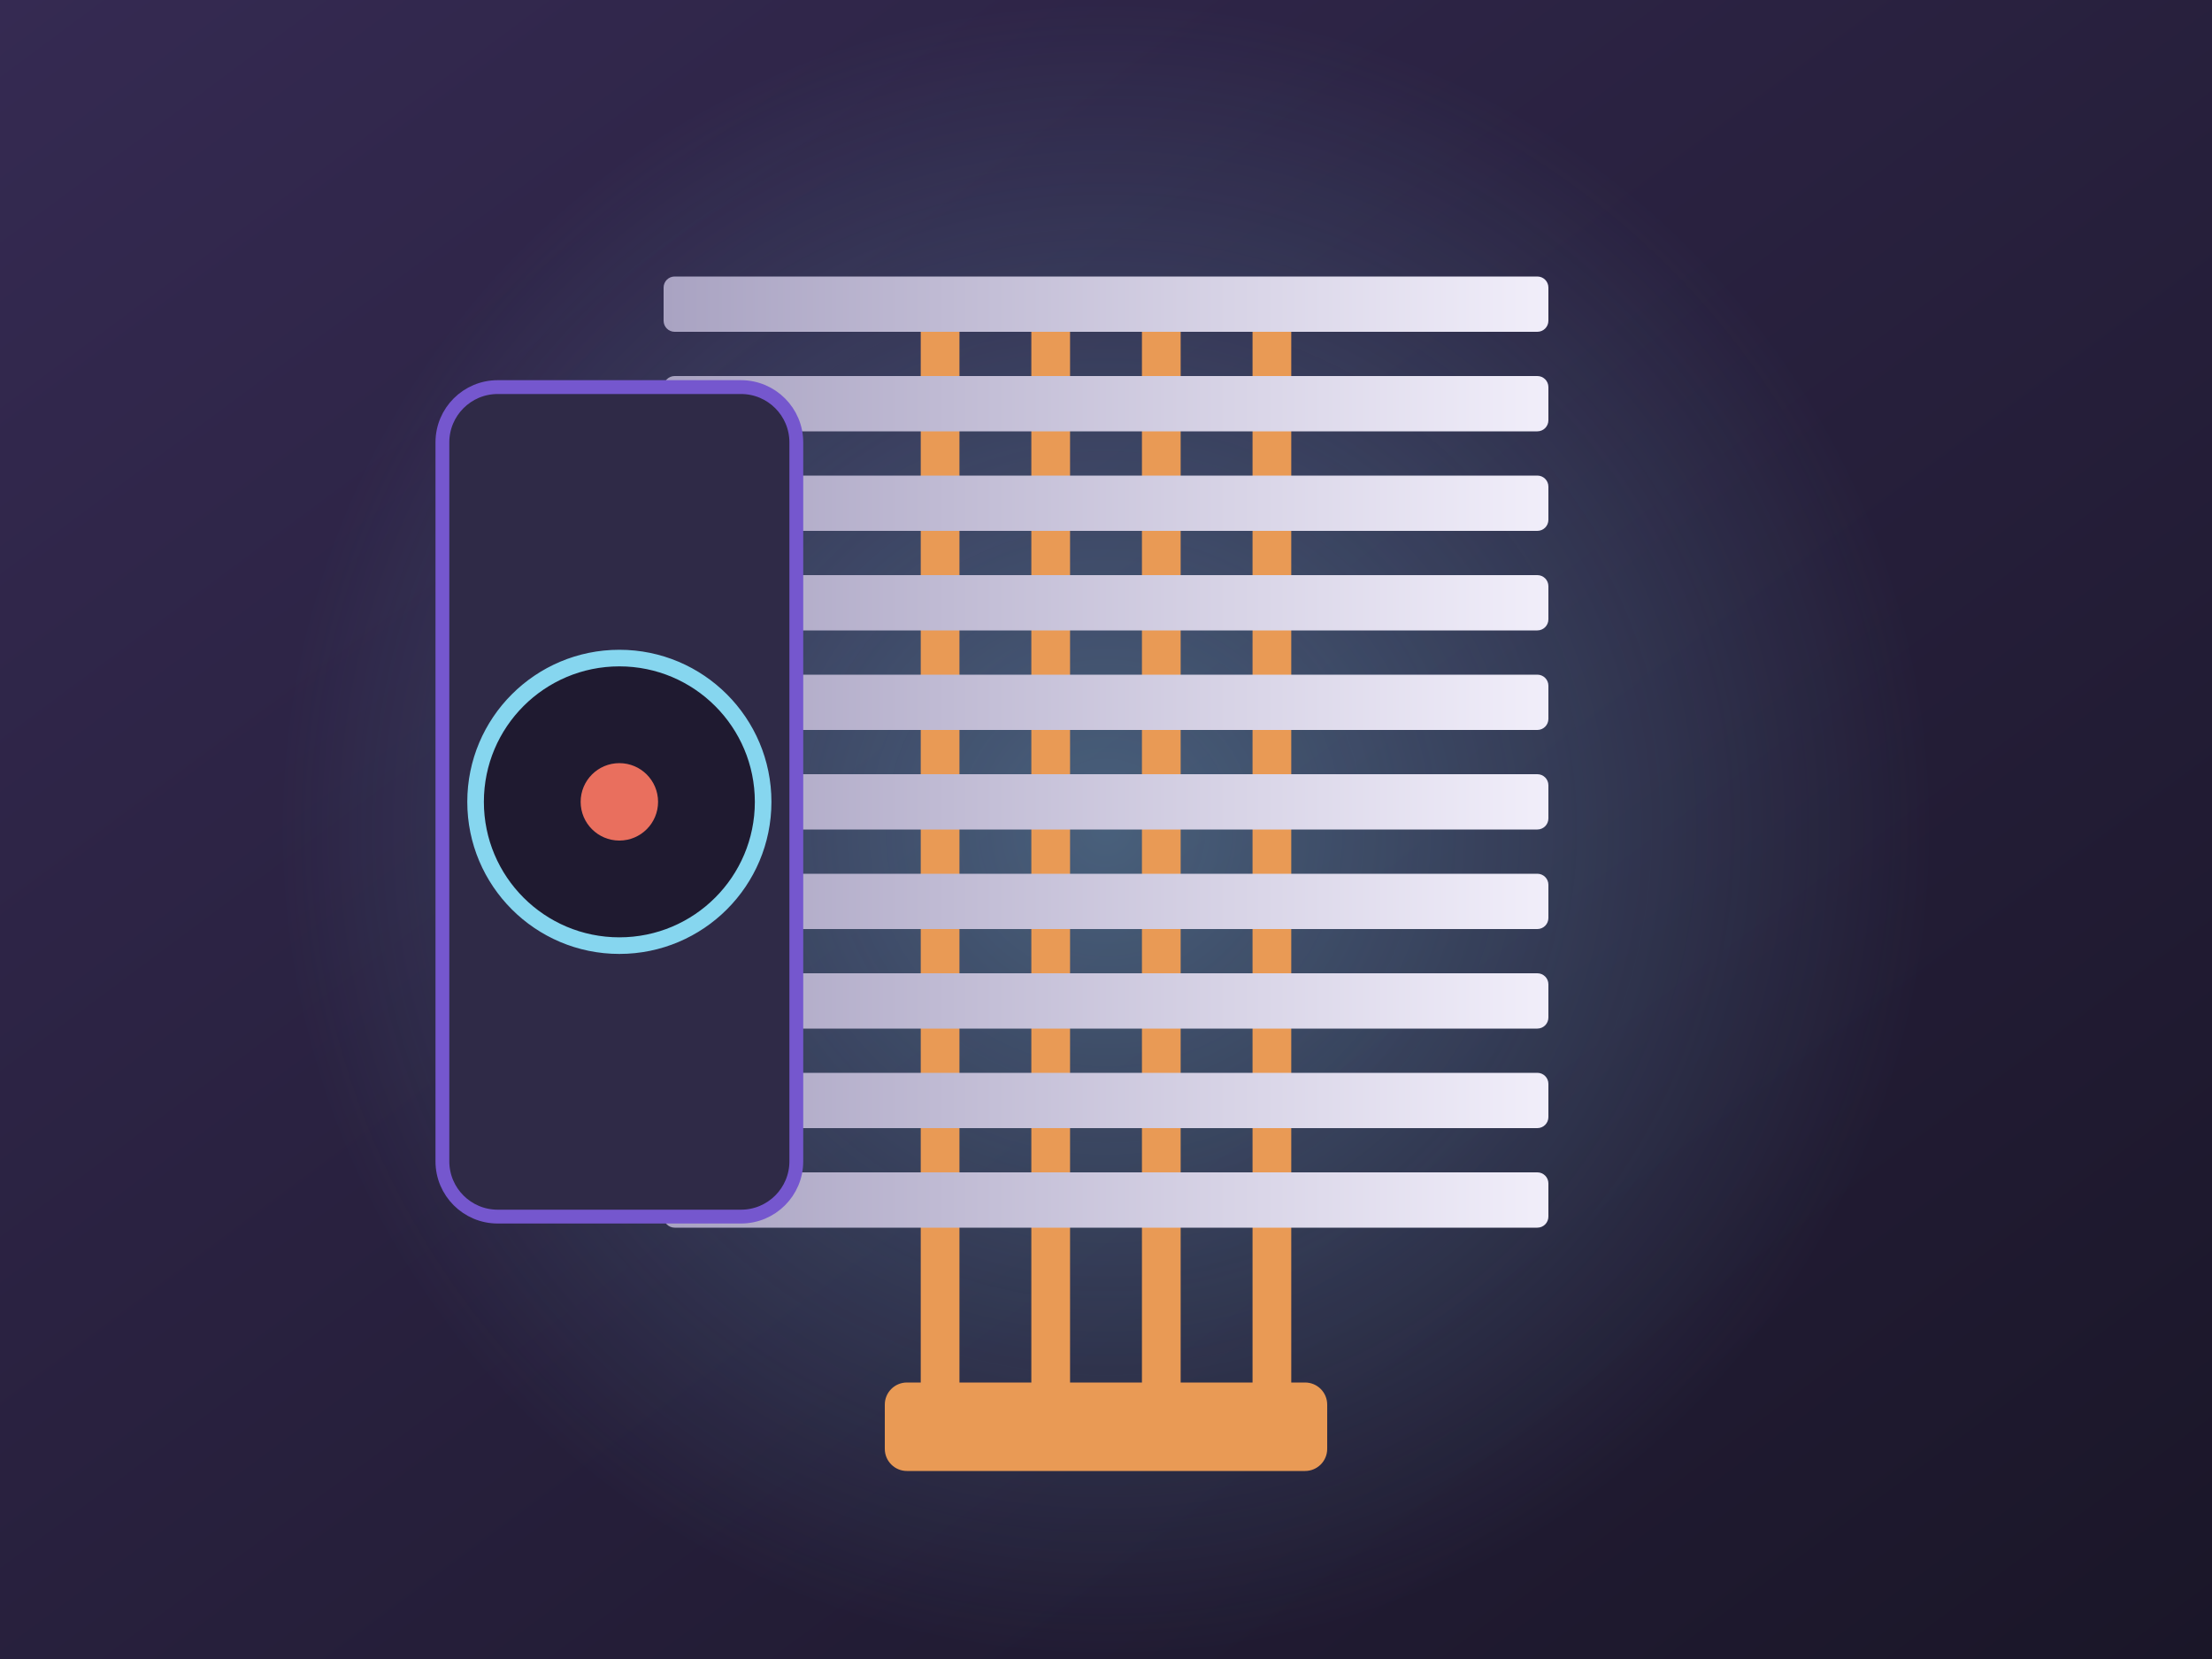
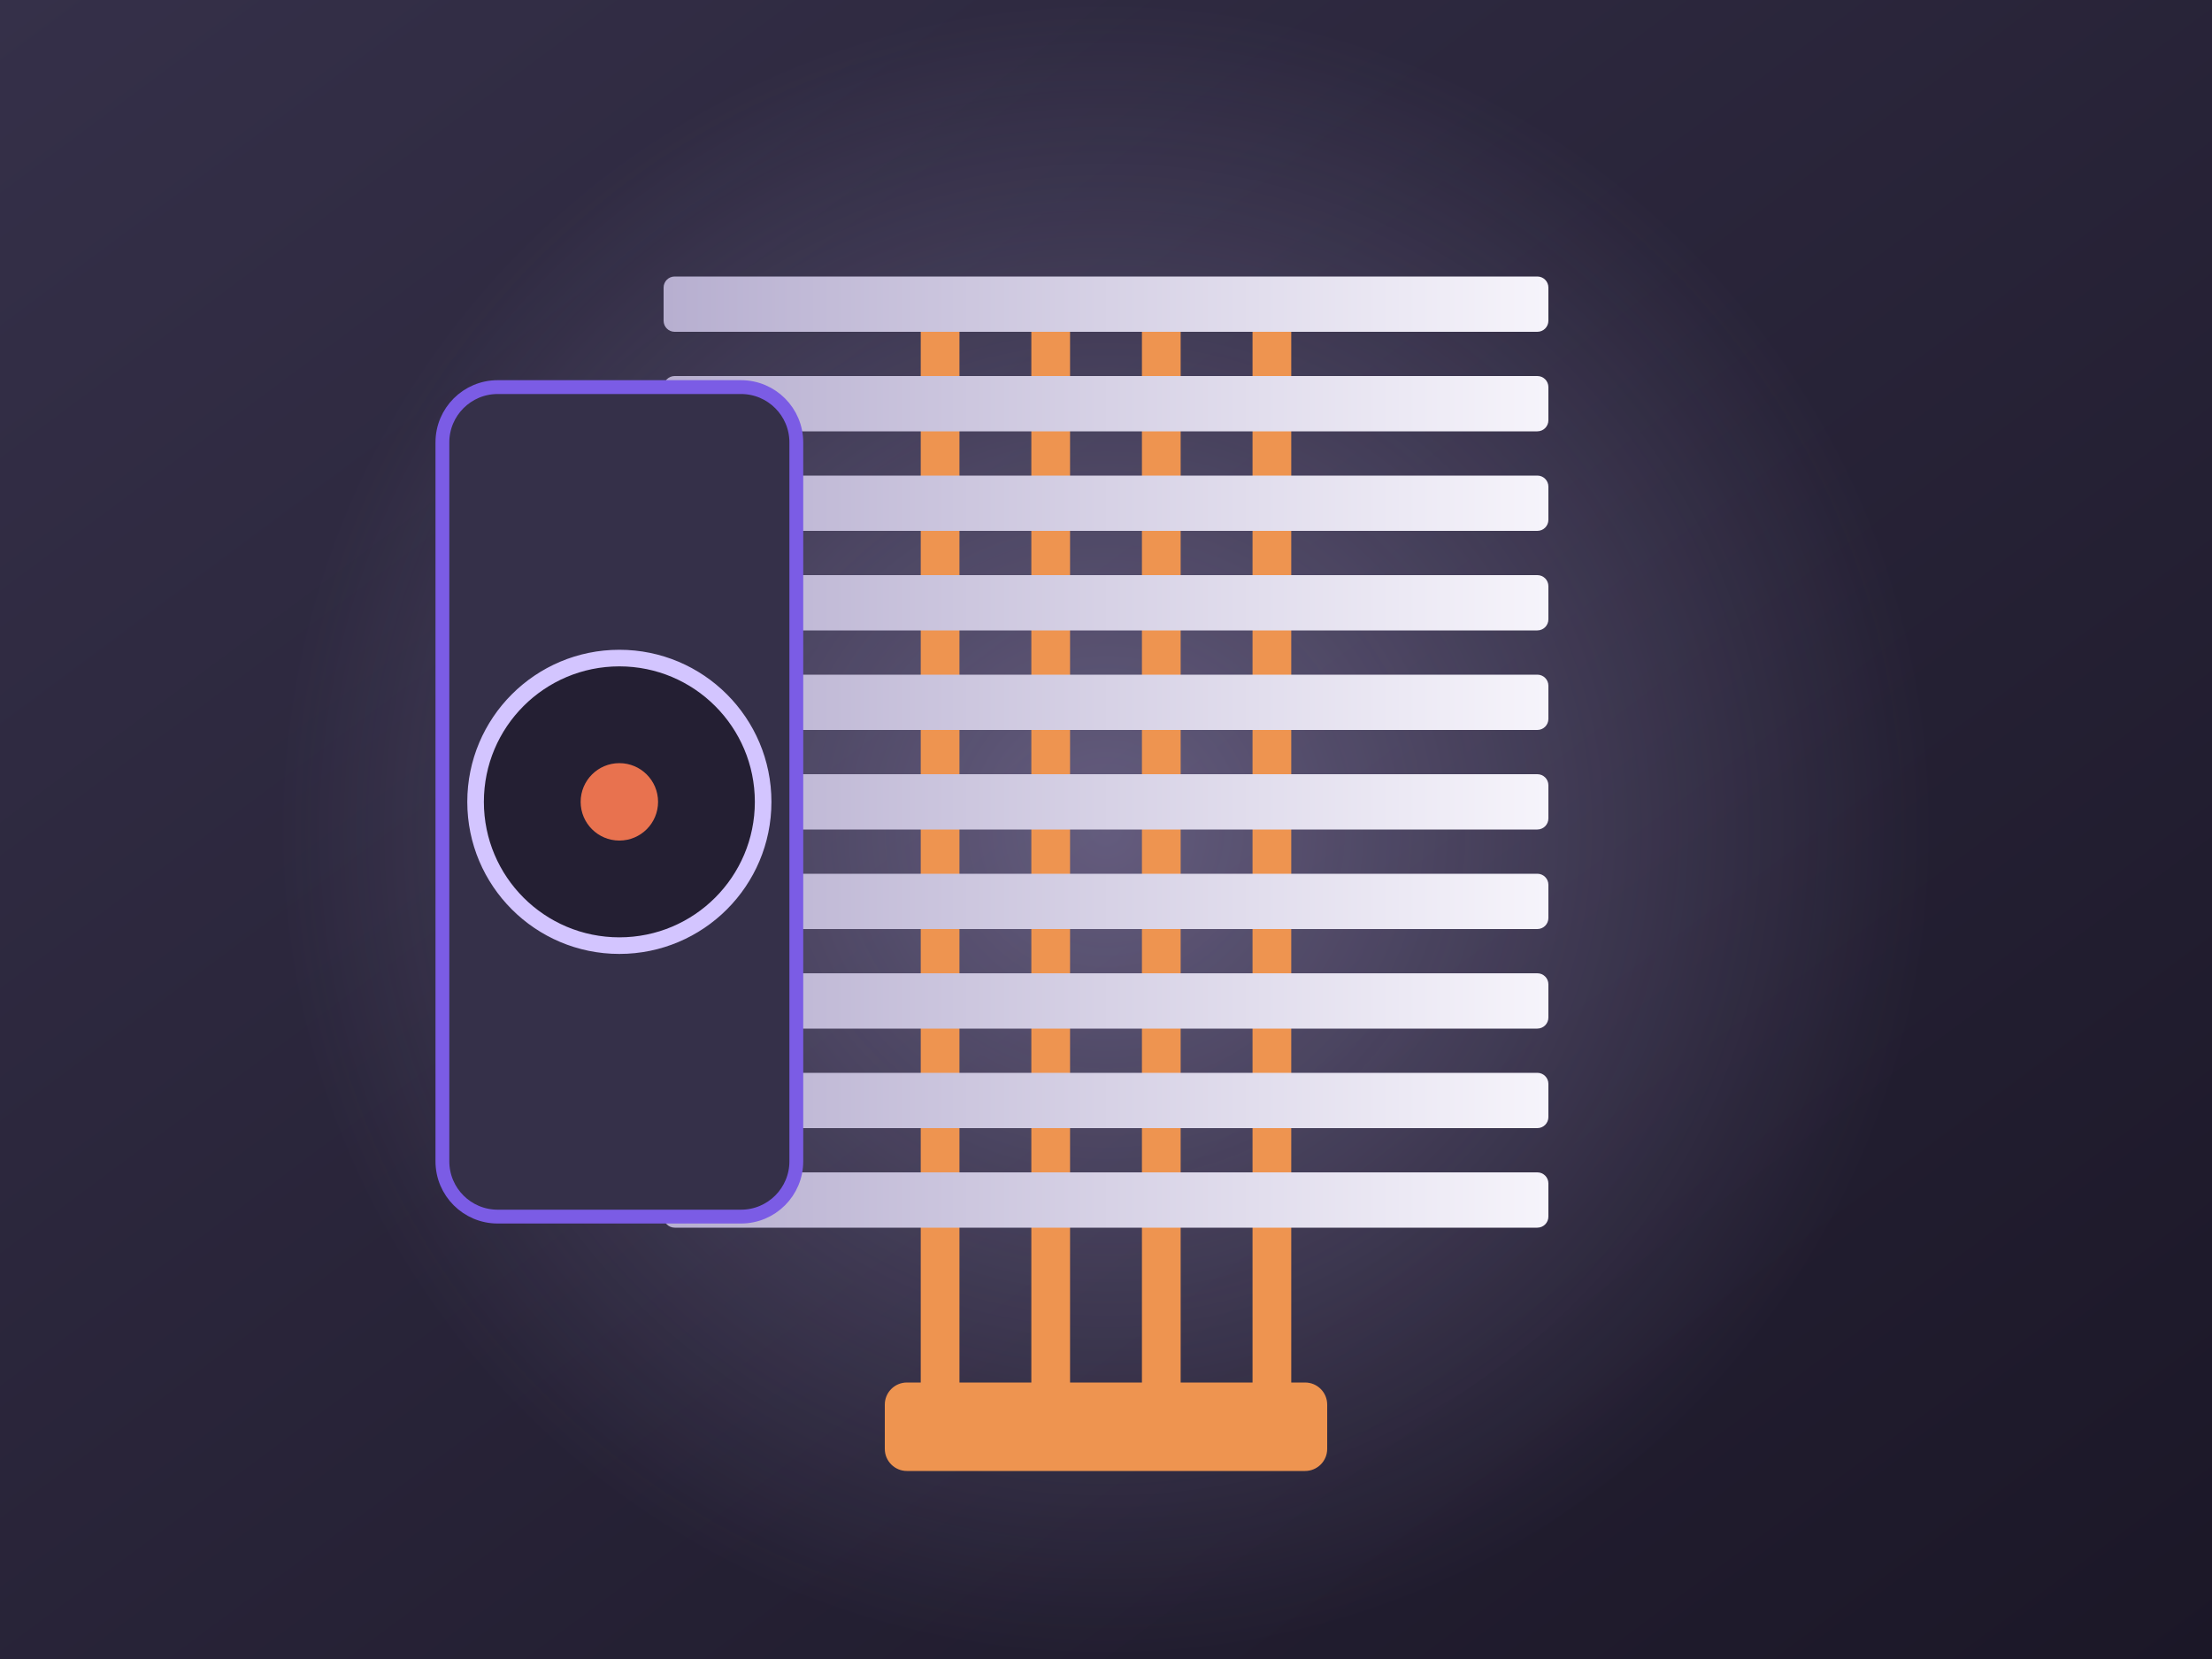
<svg xmlns="http://www.w3.org/2000/svg" viewBox="0 0 400 300" role="img" aria-label="Disipador de CPU">
  <defs>
    <linearGradient id="bg" x1="0" y1="0" x2="1" y2="1">
-       <stop offset="0" stop-color="#352a52" />
-       <stop offset="1" stop-color="#1a1628" />
+       <stop offset="0" stop-color="#353049" />
+       <stop offset="1" stop-color="#1B1727" />
    </linearGradient>
    <radialGradient id="glow" cx=".5" cy=".5" r=".5">
-       <stop offset="0" stop-color="#86d6ef" stop-opacity=".35" />
-       <stop offset="1" stop-color="#86d6ef" stop-opacity="0" />
+       <stop offset="0" stop-color="#D3C5FF" stop-opacity=".35" />
+       <stop offset="1" stop-color="#D3C5FF" stop-opacity="0" />
    </radialGradient>
    <linearGradient id="aleta" x1="0" y1="0" x2="1" y2="0">
-       <stop offset="0" stop-color="#a9a3c2" />
-       <stop offset="1" stop-color="#f1eefa" />
+       <stop offset="0" stop-color="#B7AFD0" />
+       <stop offset="1" stop-color="#F6F4FB" />
    </linearGradient>
  </defs>
  <rect width="400" height="300" fill="url(#bg)" />
  <circle cx="200" cy="150" r="150" fill="url(#glow)" />
-   <g fill="none" stroke="#e99a55" stroke-width="7" stroke-linecap="round">
+   <g fill="none" stroke="#EE9450" stroke-width="7" stroke-linecap="round">
    <path d="M170 255V60M190 255V60M210 255V60M230 255V60" />
  </g>
  <g fill="url(#aleta)">
    <rect x="120" y="50" width="160" height="10" rx="2" />
    <rect x="120" y="68" width="160" height="10" rx="2" />
    <rect x="120" y="86" width="160" height="10" rx="2" />
    <rect x="120" y="104" width="160" height="10" rx="2" />
    <rect x="120" y="122" width="160" height="10" rx="2" />
    <rect x="120" y="140" width="160" height="10" rx="2" />
    <rect x="120" y="158" width="160" height="10" rx="2" />
    <rect x="120" y="176" width="160" height="10" rx="2" />
    <rect x="120" y="194" width="160" height="10" rx="2" />
    <rect x="120" y="212" width="160" height="10" rx="2" />
  </g>
-   <rect x="80" y="70" width="64" height="150" rx="10" fill="#2f2a47" stroke="#7557ce" stroke-width="2.5" />
-   <circle cx="112" cy="145" r="26" fill="#1f1a30" stroke="#86d6ef" stroke-width="3" />
-   <circle cx="112" cy="145" r="7" fill="#e96f5e" />
-   <rect x="160" y="250" width="80" height="16" rx="4" fill="#e99a55" />
+   <rect x="80" y="70" width="64" height="150" rx="10" fill="#353049" stroke="#7B5CE5" stroke-width="2.5" />
+   <circle cx="112" cy="145" r="26" fill="#241F33" stroke="#D3C5FF" stroke-width="3" />
+   <circle cx="112" cy="145" r="7" fill="#E8724F" />
+   <rect x="160" y="250" width="80" height="16" rx="4" fill="#EE9450" />
</svg>
